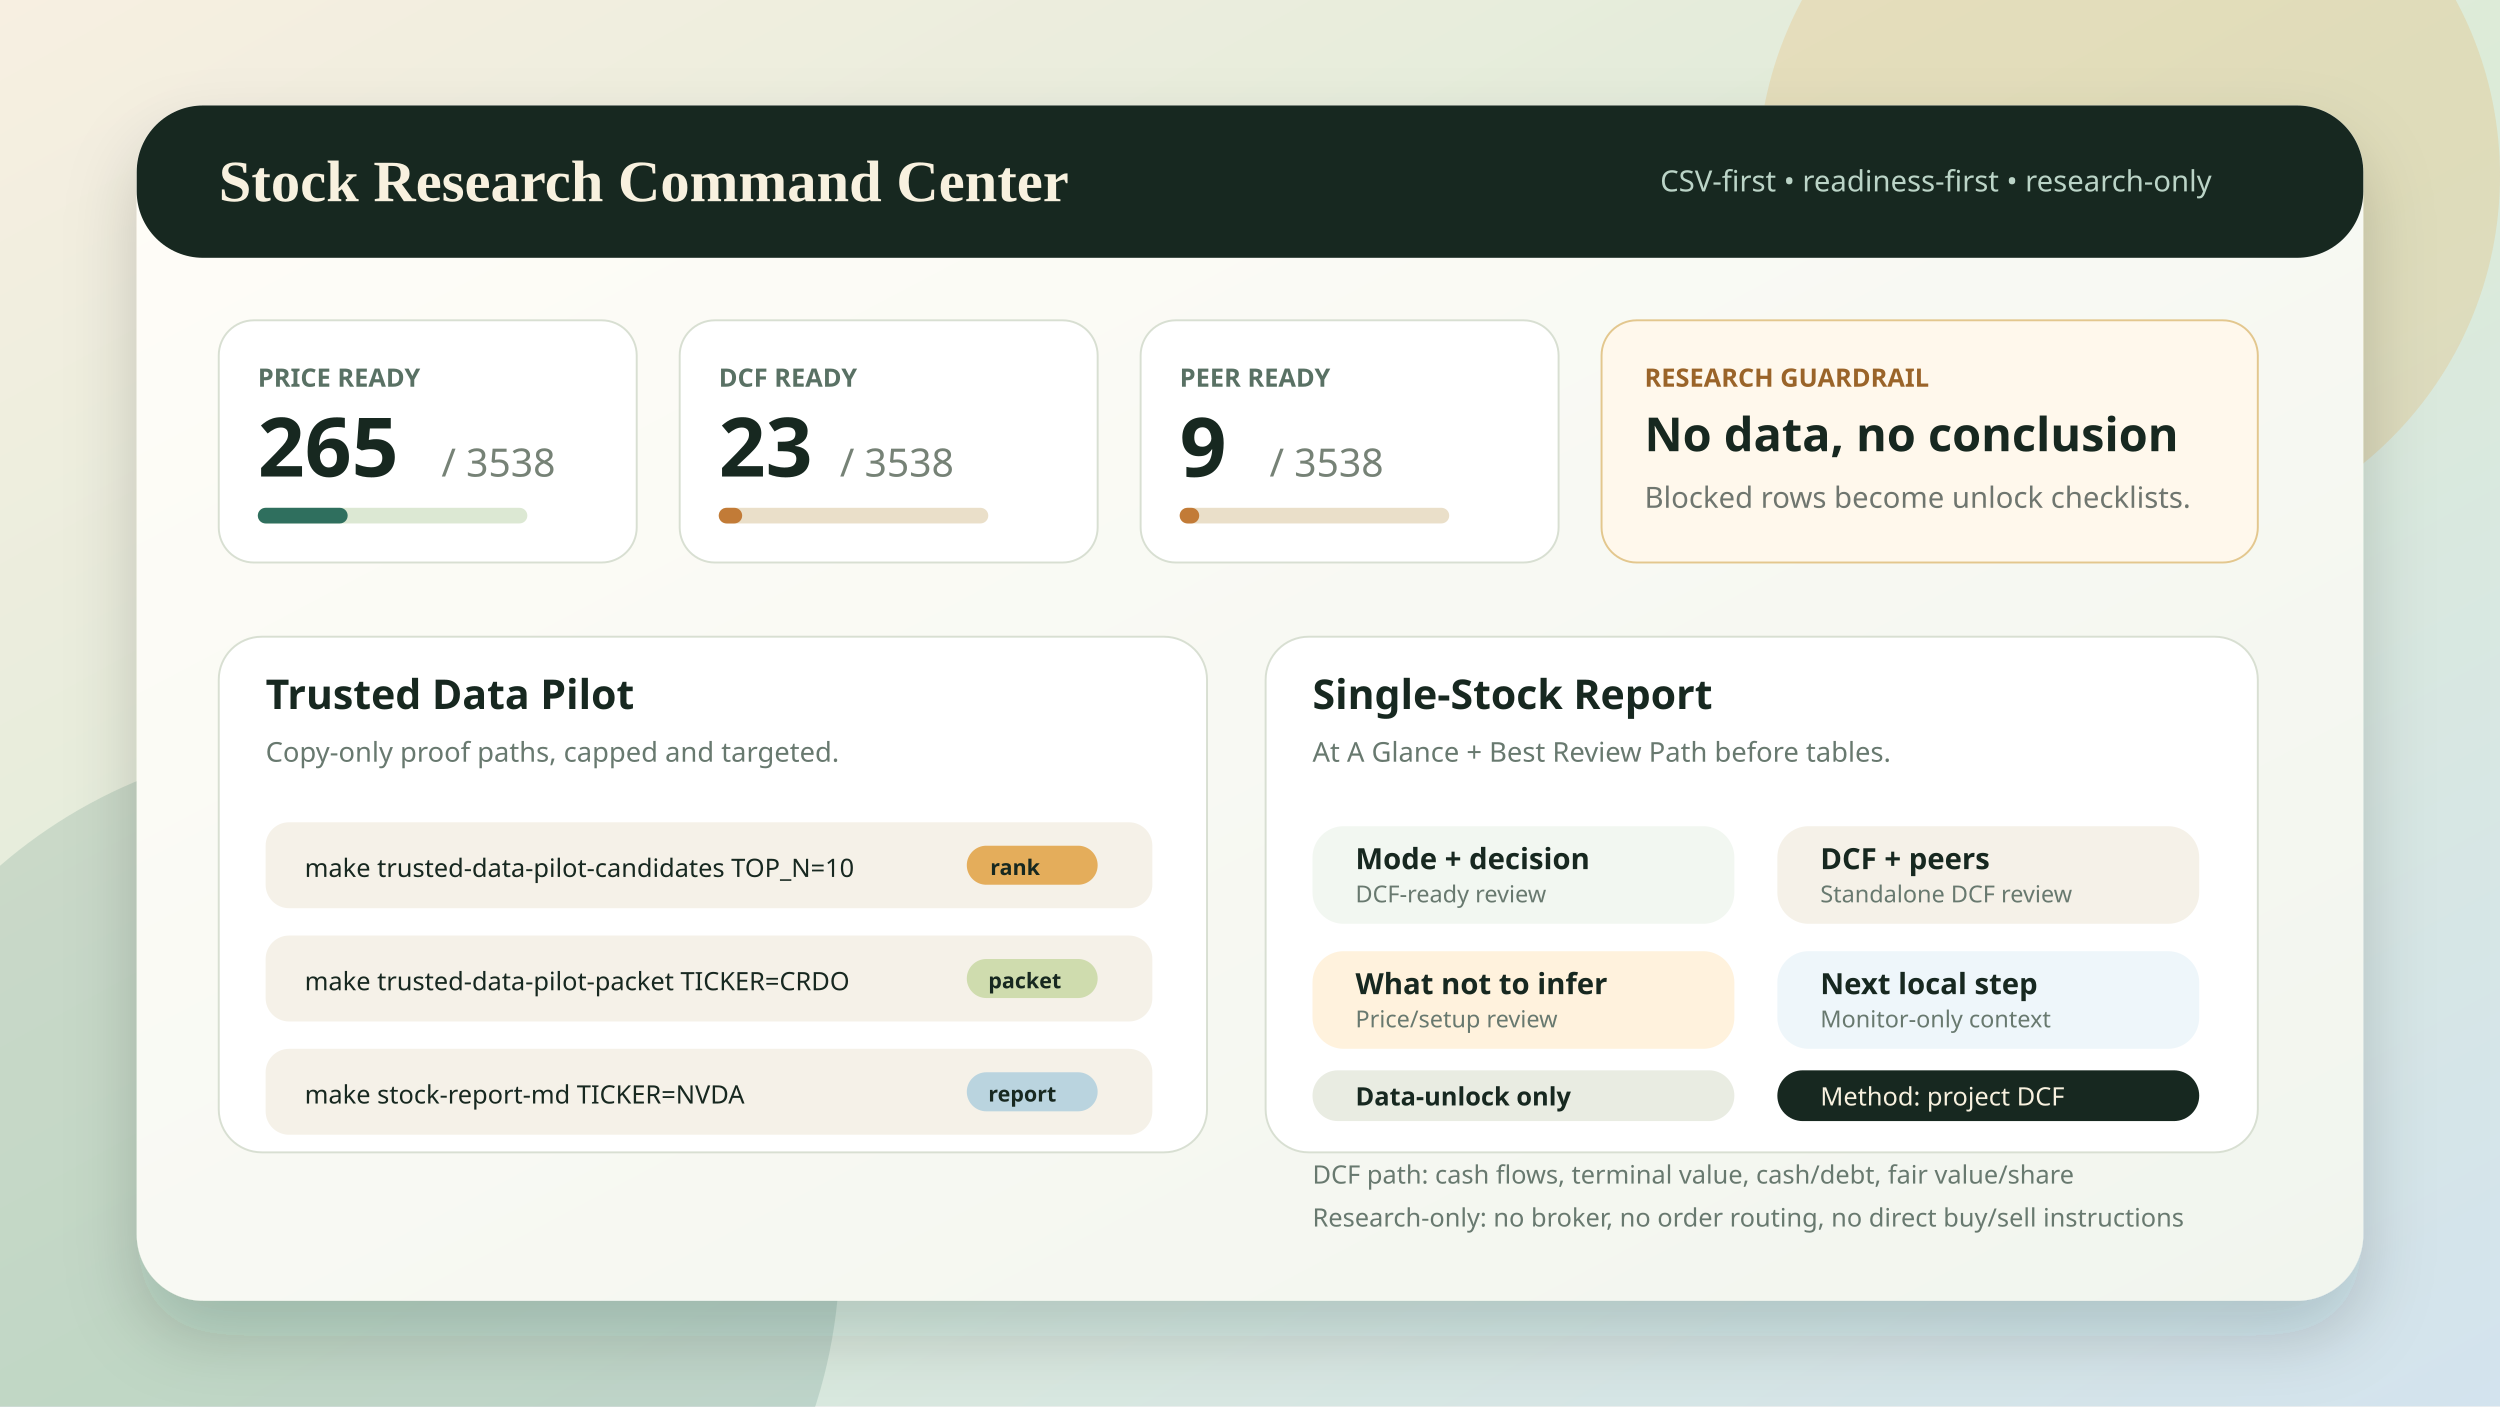
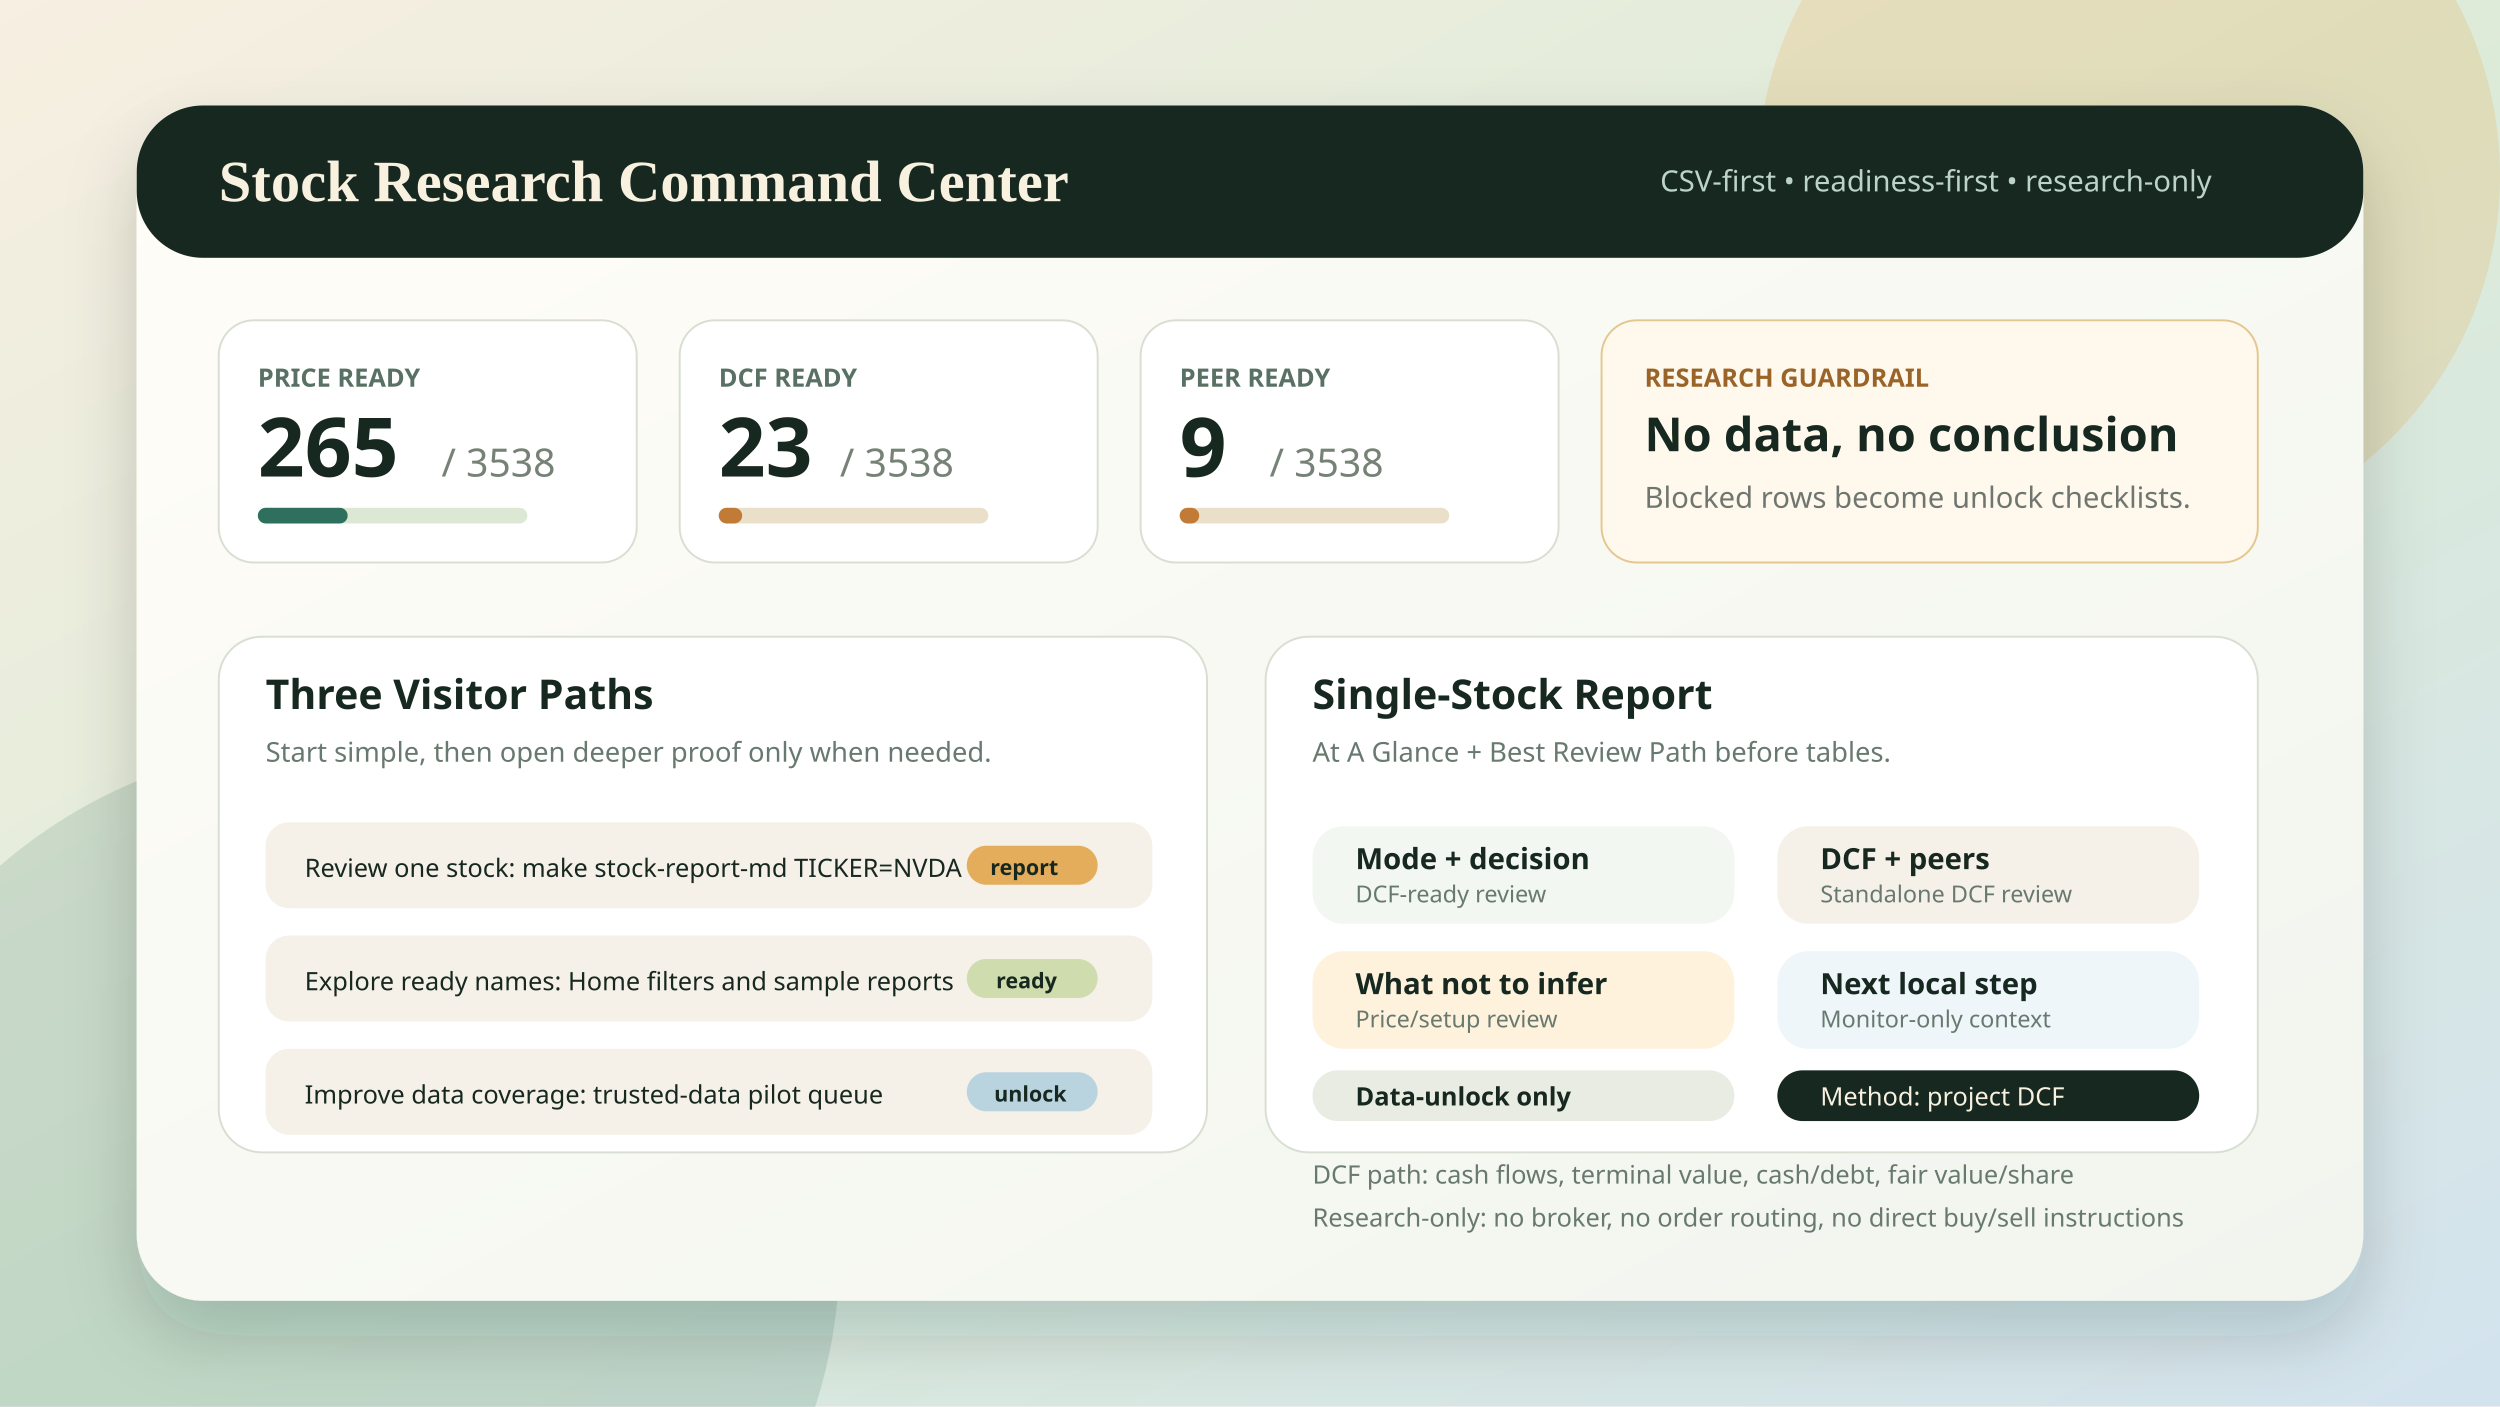
<svg xmlns="http://www.w3.org/2000/svg" width="1280" height="720" viewBox="0 0 1280 720" role="img" aria-labelledby="title desc">
  <defs>
    <linearGradient id="bg" x1="0" y1="0" x2="1" y2="1">
      <stop offset="0" stop-color="#f7efe1" />
      <stop offset="0.52" stop-color="#dcebd8" />
      <stop offset="1" stop-color="#d3e3ee" />
    </linearGradient>
    <linearGradient id="panel" x1="0" y1="0" x2="1" y2="1">
      <stop offset="0" stop-color="#fffdf8" />
      <stop offset="1" stop-color="#f1f5ee" />
    </linearGradient>
    <filter id="shadow" x="-20%" y="-20%" width="140%" height="140%">
      <feDropShadow dx="0" dy="18" stdDeviation="18" flood-color="#173024" flood-opacity="0.18" />
    </filter>
  </defs>
  <rect width="1280" height="720" fill="url(#bg)" />
  <circle cx="1090" cy="90" r="190" fill="#e6a84f" opacity="0.22" />
  <circle cx="170" cy="640" r="260" fill="#2f6f5e" opacity="0.16" />
  <rect x="70" y="54" width="1140" height="612" rx="34" fill="url(#panel)" filter="url(#shadow)" />
  <rect x="70" y="54" width="1140" height="78" rx="34" fill="#172820" />
  <text x="112" y="103" fill="#f8f1df" font-family="Georgia, 'Times New Roman', serif" font-size="30" font-weight="700">Stock Research Command Center</text>
  <text x="850" y="98" fill="#bbd4c7" font-family="Verdana, sans-serif" font-size="15">CSV-first • readiness-first • research-only</text>
  <g font-family="Verdana, sans-serif">
    <rect x="112" y="164" width="214" height="124" rx="18" fill="#ffffff" stroke="#d8dfd2" />
    <text x="132" y="198" fill="#597164" font-size="13" font-weight="700">PRICE READY</text>
    <text x="132" y="244" fill="#172820" font-size="42" font-weight="700">265</text>
    <text x="226" y="244" fill="#768276" font-size="20">/ 3538</text>
    <rect x="132" y="260" width="138" height="8" rx="4" fill="#dce8d3" />
    <rect x="132" y="260" width="46" height="8" rx="4" fill="#2f6f5e" />
    <rect x="348" y="164" width="214" height="124" rx="18" fill="#ffffff" stroke="#d8dfd2" />
    <text x="368" y="198" fill="#597164" font-size="13" font-weight="700">DCF READY</text>
    <text x="368" y="244" fill="#172820" font-size="42" font-weight="700">23</text>
    <text x="430" y="244" fill="#768276" font-size="20">/ 3538</text>
    <rect x="368" y="260" width="138" height="8" rx="4" fill="#eadfc9" />
    <rect x="368" y="260" width="12" height="8" rx="4" fill="#c27b37" />
    <rect x="584" y="164" width="214" height="124" rx="18" fill="#ffffff" stroke="#d8dfd2" />
    <text x="604" y="198" fill="#597164" font-size="13" font-weight="700">PEER READY</text>
    <text x="604" y="244" fill="#172820" font-size="42" font-weight="700">9</text>
    <text x="650" y="244" fill="#768276" font-size="20">/ 3538</text>
    <rect x="604" y="260" width="138" height="8" rx="4" fill="#eadfc9" />
    <rect x="604" y="260" width="10" height="8" rx="4" fill="#c27b37" />
    <rect x="820" y="164" width="336" height="124" rx="18" fill="#fff8ec" stroke="#e3c78e" />
    <text x="842" y="198" fill="#9a6429" font-size="13" font-weight="700">RESEARCH GUARDRAIL</text>
    <text x="842" y="231" fill="#172820" font-size="24" font-weight="700">No data, no conclusion</text>
    <text x="842" y="260" fill="#6f766f" font-size="15">Blocked rows become unlock checklists.</text>
  </g>
  <g font-family="Verdana, sans-serif">
    <rect x="112" y="326" width="506" height="264" rx="22" fill="#ffffff" stroke="#d8dfd2" />
-     <text x="136" y="363" fill="#172820" font-size="21" font-weight="700">Trusted Data Pilot</text>
-     <text x="136" y="390" fill="#68796f" font-size="14">Copy-only proof paths, capped and targeted.</text>
+     <text x="136" y="363" fill="#172820" font-size="21" font-weight="700">Three Visitor Paths</text>
+     <text x="136" y="390" fill="#68796f" font-size="14">Start simple, then open deeper proof only when needed.</text>
    <rect x="136" y="421" width="454" height="44" rx="12" fill="#f5f1e8" />
-     <text x="156" y="449" fill="#172820" font-size="13">make trusted-data-pilot-candidates TOP_N=10</text>
+     <text x="156" y="449" fill="#172820" font-size="13">Review one stock: make stock-report-md TICKER=NVDA</text>
    <rect x="495" y="433" width="67" height="20" rx="10" fill="#e4ad5b" />
-     <text x="507" y="448" fill="#172820" font-size="11" font-weight="700">rank</text>
+     <text x="507" y="448" fill="#172820" font-size="11" font-weight="700">report</text>
    <rect x="136" y="479" width="454" height="44" rx="12" fill="#f5f1e8" />
-     <text x="156" y="507" fill="#172820" font-size="13">make trusted-data-pilot-packet TICKER=CRDO</text>
+     <text x="156" y="507" fill="#172820" font-size="13">Explore ready names: Home filters and sample reports</text>
    <rect x="495" y="491" width="67" height="20" rx="10" fill="#cfdcae" />
-     <text x="506" y="506" fill="#172820" font-size="11" font-weight="700">packet</text>
+     <text x="510" y="506" fill="#172820" font-size="11" font-weight="700">ready</text>
    <rect x="136" y="537" width="454" height="44" rx="12" fill="#f5f1e8" />
-     <text x="156" y="565" fill="#172820" font-size="13">make stock-report-md TICKER=NVDA</text>
+     <text x="156" y="565" fill="#172820" font-size="13">Improve data coverage: trusted-data pilot queue</text>
    <rect x="495" y="549" width="67" height="20" rx="10" fill="#bad4df" />
-     <text x="506" y="564" fill="#172820" font-size="11" font-weight="700">report</text>
+     <text x="509" y="564" fill="#172820" font-size="11" font-weight="700">unlock</text>
    <rect x="648" y="326" width="508" height="264" rx="22" fill="#ffffff" stroke="#d8dfd2" />
    <text x="672" y="363" fill="#172820" font-size="21" font-weight="700">Single-Stock Report</text>
    <text x="672" y="390" fill="#68796f" font-size="14">At A Glance + Best Review Path before tables.</text>
    <rect x="672" y="423" width="216" height="50" rx="16" fill="#f2f7f1" />
    <text x="694" y="445" fill="#172820" font-size="15" font-weight="700">Mode + decision</text>
    <text x="694" y="462" fill="#68796f" font-size="12">DCF-ready review</text>
    <rect x="910" y="423" width="216" height="50" rx="16" fill="#f5f1e8" />
    <text x="932" y="445" fill="#172820" font-size="15" font-weight="700">DCF + peers</text>
    <text x="932" y="462" fill="#68796f" font-size="12">Standalone DCF review</text>
    <rect x="672" y="487" width="216" height="50" rx="16" fill="#fff2dd" />
    <text x="694" y="509" fill="#172820" font-size="15" font-weight="700">What not to infer</text>
    <text x="694" y="526" fill="#68796f" font-size="12">Price/setup review</text>
    <rect x="910" y="487" width="216" height="50" rx="16" fill="#eef6fa" />
    <text x="932" y="509" fill="#172820" font-size="15" font-weight="700">Next local step</text>
    <text x="932" y="526" fill="#68796f" font-size="12">Monitor-only context</text>
    <rect x="672" y="548" width="216" height="26" rx="13" fill="#e9ece2" />
    <text x="694" y="566" fill="#172820" font-size="13" font-weight="700">Data-unlock only</text>
    <rect x="910" y="548" width="216" height="26" rx="13" fill="#172820" />
    <text x="932" y="566" fill="#f8f1df" font-size="13">Method: project DCF</text>
  </g>
  <text x="672" y="606" fill="#68796f" font-family="Verdana, sans-serif" font-size="13">DCF path: cash flows, terminal value, cash/debt, fair value/share</text>
  <text x="672" y="628" fill="#68796f" font-family="Verdana, sans-serif" font-size="13">Research-only: no broker, no order routing, no direct buy/sell instructions</text>
</svg>
